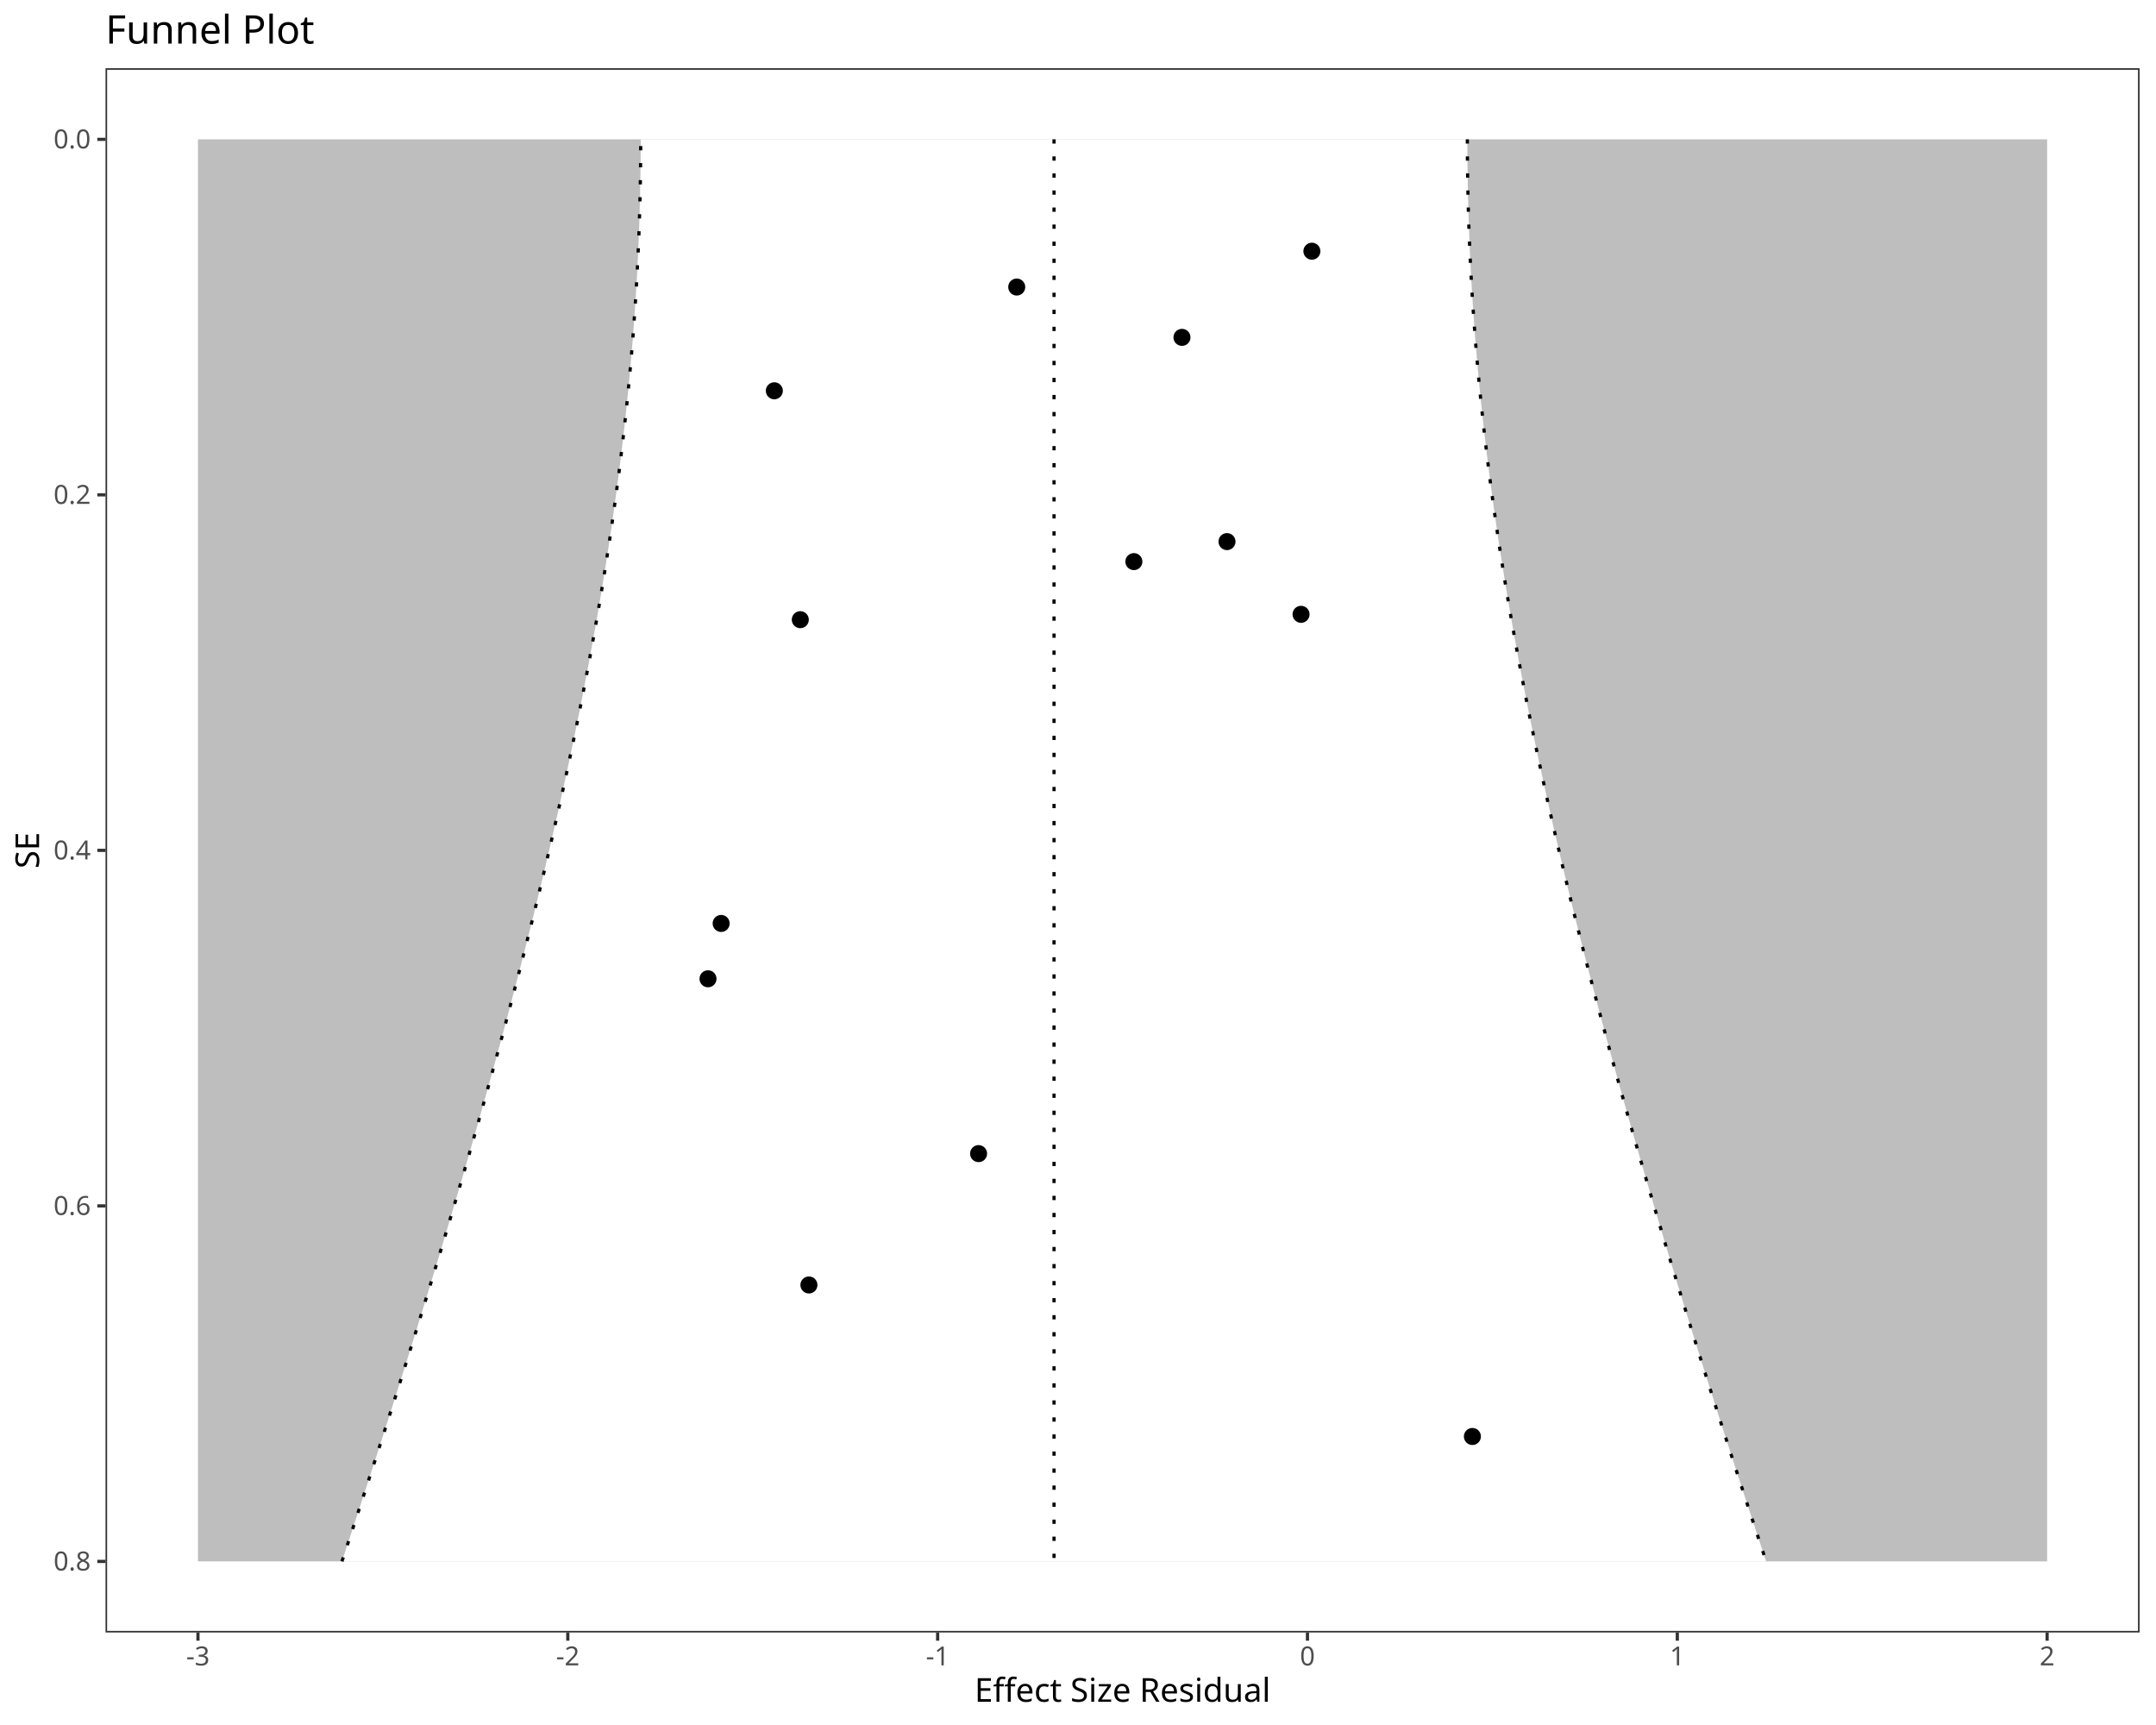
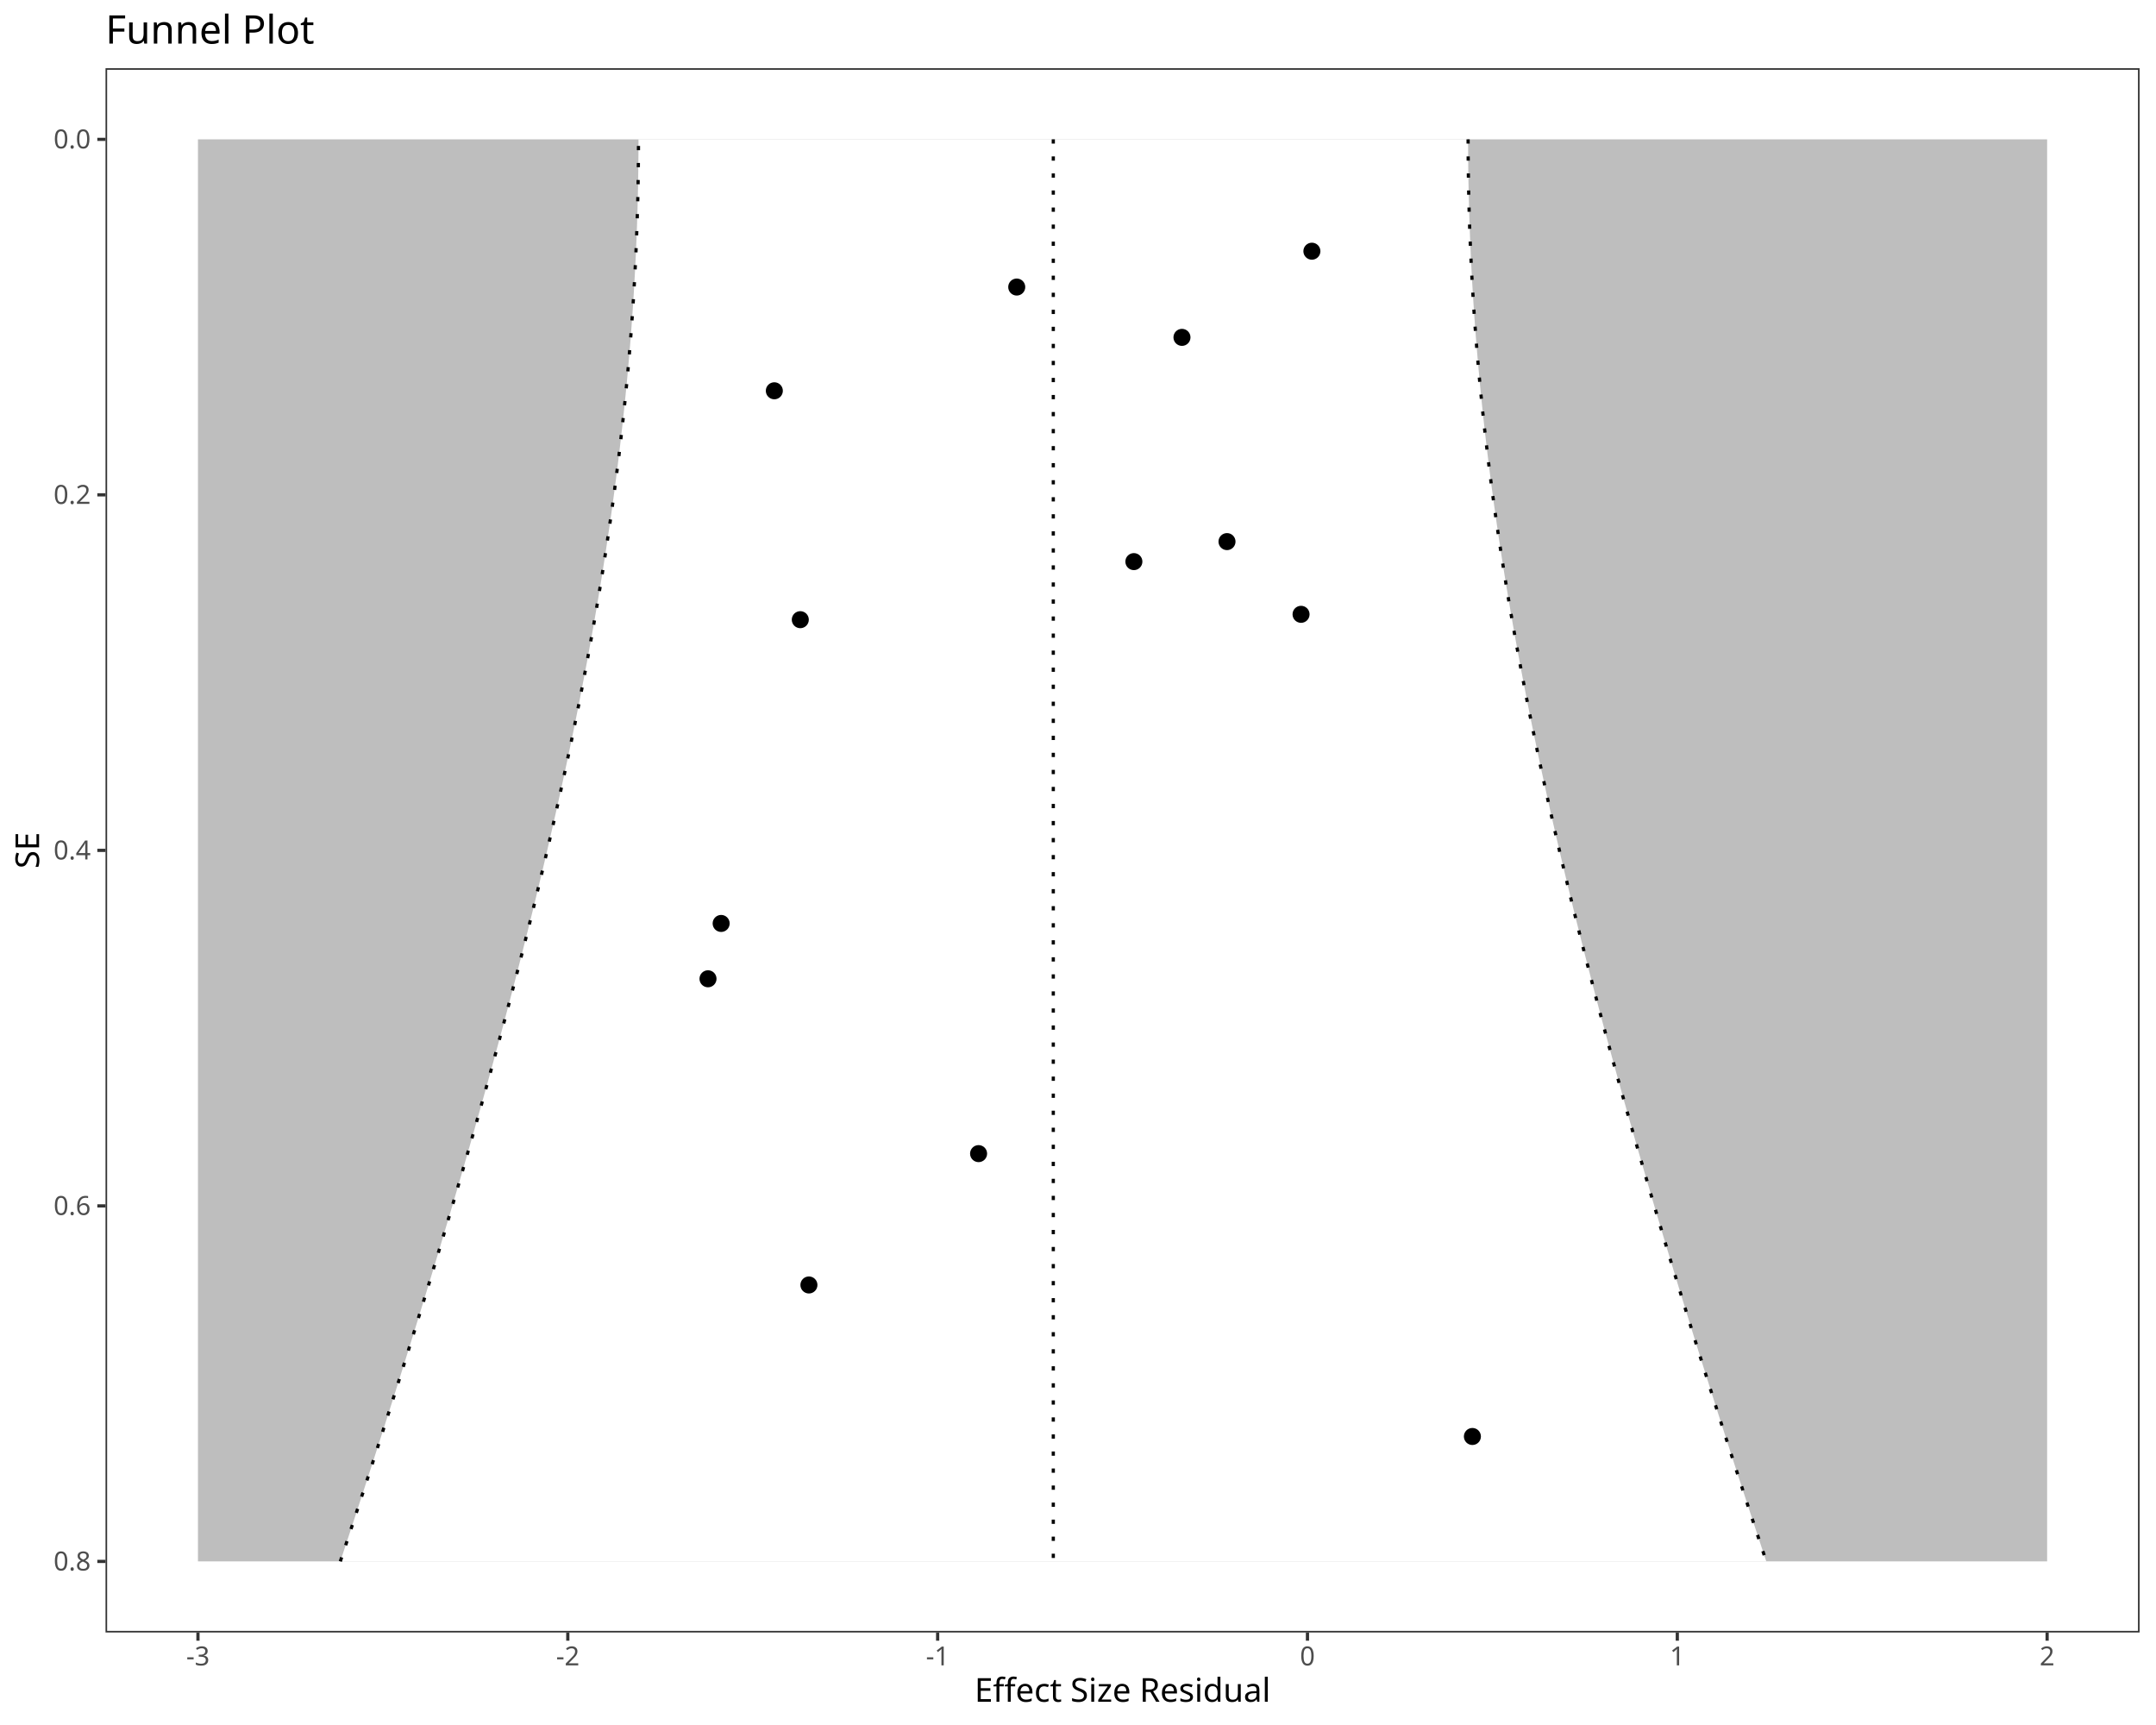
<svg xmlns="http://www.w3.org/2000/svg" class="svglite" data-engine-version="2.0" width="720.00pt" height="576.00pt" viewBox="0 0 720.00 576.00">
  <defs>
    <style type="text/css">
    .svglite line, .svglite polyline, .svglite polygon, .svglite path, .svglite rect, .svglite circle {
      fill: none;
      stroke: #000000;
      stroke-linecap: round;
      stroke-linejoin: round;
      stroke-miterlimit: 10.00;
    }
  </style>
  </defs>
  <rect width="100%" height="100%" style="stroke: none; fill: #FFFFFF;" />
  <defs>
    <clipPath id="cpMC4wMHw3MjAuMDB8MC4wMHw1NzYuMDA=">
      <rect x="0.00" y="0.00" width="720.00" height="576.00" />
    </clipPath>
  </defs>
  <g clip-path="url(#cpMC4wMHw3MjAuMDB8MC4wMHw1NzYuMDA=)">
    <rect x="0.00" y="0.00" width="720.00" height="576.00" style="stroke-width: 1.07; stroke: #FFFFFF; fill: #FFFFFF;" />
  </g>
  <defs>
    <clipPath id="cpMzUuMjR8NzE0LjUyfDIyLjc4fDU0NS4xMQ==">
      <rect x="35.24" y="22.78" width="679.28" height="522.33" />
    </clipPath>
  </defs>
  <g clip-path="url(#cpMzUuMjR8NzE0LjUyfDIyLjc4fDU0NS4xMQ==)">
    <rect x="35.24" y="22.78" width="679.28" height="522.33" style="stroke-width: 1.07; stroke: none; fill: #FFFFFF;" />
    <polygon points="66.11,46.53 683.64,46.53 683.64,521.37 66.11,521.37 " style="stroke-width: 1.07; stroke: none; stroke-linecap: butt; fill: #BEBEBE;" />
-     <polygon points="114.19,521.37 115.78,516.57 117.36,511.78 118.94,506.98 120.51,502.18 122.08,497.39 123.64,492.59 125.20,487.80 126.75,483.00 128.29,478.20 129.82,473.41 131.35,468.61 132.88,463.81 134.39,459.02 135.90,454.22 137.40,449.42 138.90,444.63 140.38,439.83 141.86,435.03 143.33,430.24 144.79,425.44 146.25,420.65 147.70,415.85 149.13,411.05 150.56,406.26 151.98,401.46 153.39,396.66 154.80,391.87 156.19,387.07 157.57,382.27 158.94,377.48 160.31,372.68 161.66,367.89 163.00,363.09 164.33,358.29 165.65,353.50 166.96,348.70 168.26,343.90 169.54,339.11 170.81,334.31 172.07,329.51 173.32,324.72 174.56,319.92 175.78,315.12 176.99,310.33 178.19,305.53 179.37,300.74 180.54,295.94 181.69,291.14 182.83,286.35 183.95,281.55 185.06,276.75 186.15,271.96 187.23,267.16 188.29,262.36 189.33,257.57 190.36,252.77 191.37,247.97 192.36,243.18 193.33,238.38 194.29,233.59 195.22,228.79 196.14,223.99 197.04,219.20 197.92,214.40 198.78,209.60 199.62,204.81 200.44,200.01 201.23,195.21 202.01,190.42 202.76,185.62 203.50,180.83 204.21,176.03 204.89,171.23 205.56,166.44 206.20,161.64 206.82,156.84 207.41,152.05 207.98,147.25 208.53,142.45 209.05,137.66 209.55,132.86 210.02,128.06 210.46,123.27 210.88,118.47 211.28,113.68 211.64,108.88 211.98,104.08 212.30,99.29 212.59,94.49 212.85,89.69 213.08,84.90 213.29,80.10 213.47,75.30 213.62,70.51 213.74,65.71 213.84,60.91 213.91,56.12 213.95,51.32 213.97,46.53 490.02,46.53 490.04,51.32 490.08,56.12 490.15,60.91 490.25,65.71 490.37,70.51 490.52,75.30 490.70,80.10 490.91,84.90 491.14,89.69 491.40,94.49 491.69,99.29 492.01,104.08 492.35,108.88 492.71,113.68 493.11,118.47 493.53,123.27 493.97,128.06 494.44,132.86 494.94,137.66 495.46,142.45 496.01,147.25 496.58,152.05 497.17,156.84 497.79,161.64 498.43,166.44 499.10,171.23 499.78,176.03 500.49,180.83 501.23,185.62 501.98,190.42 502.76,195.21 503.55,200.01 504.37,204.81 505.21,209.60 506.07,214.40 506.95,219.20 507.85,223.99 508.77,228.79 509.70,233.59 510.66,238.38 511.63,243.18 512.62,247.97 513.63,252.77 514.66,257.57 515.70,262.36 516.76,267.16 517.84,271.96 518.93,276.75 520.04,281.55 521.16,286.35 522.30,291.14 523.45,295.94 524.62,300.74 525.80,305.53 527.00,310.33 528.21,315.12 529.43,319.92 530.67,324.72 531.92,329.51 533.18,334.31 534.45,339.11 535.74,343.90 537.03,348.70 538.34,353.50 539.66,358.29 540.99,363.09 542.33,367.89 543.68,372.68 545.05,377.48 546.42,382.27 547.80,387.07 549.19,391.87 550.60,396.66 552.01,401.46 553.43,406.26 554.86,411.05 556.29,415.85 557.74,420.65 559.20,425.44 560.66,430.24 562.13,435.03 563.61,439.83 565.09,444.63 566.59,449.42 568.09,454.22 569.60,459.02 571.11,463.81 572.64,468.61 574.17,473.41 575.70,478.20 577.25,483.00 578.79,487.80 580.35,492.59 581.91,497.39 583.48,502.18 585.05,506.98 586.63,511.78 588.22,516.57 589.81,521.37 " style="stroke-width: 1.07; stroke: none; stroke-linecap: butt; fill: #FFFFFF;" />
-     <polyline points="352.00,46.53 352.00,51.32 352.00,56.12 352.00,60.91 352.00,65.71 352.00,70.51 352.00,75.30 352.00,80.10 352.00,84.90 352.00,89.69 352.00,94.49 352.00,99.29 352.00,104.08 352.00,108.88 352.00,113.68 352.00,118.47 352.00,123.27 352.00,128.06 352.00,132.86 352.00,137.66 352.00,142.45 352.00,147.25 352.00,152.05 352.00,156.84 352.00,161.64 352.00,166.44 352.00,171.23 352.00,176.03 352.00,180.83 352.00,185.62 352.00,190.42 352.00,195.21 352.00,200.01 352.00,204.81 352.00,209.60 352.00,214.40 352.00,219.20 352.00,223.99 352.00,228.79 352.00,233.59 352.00,238.38 352.00,243.18 352.00,247.97 352.00,252.77 352.00,257.57 352.00,262.36 352.00,267.16 352.00,271.96 352.00,276.75 352.00,281.55 352.00,286.35 352.00,291.14 352.00,295.94 352.00,300.74 352.00,305.53 352.00,310.33 352.00,315.12 352.00,319.92 352.00,324.72 352.00,329.51 352.00,334.31 352.00,339.11 352.00,343.90 352.00,348.70 352.00,353.50 352.00,358.29 352.00,363.09 352.00,367.89 352.00,372.68 352.00,377.48 352.00,382.27 352.00,387.07 352.00,391.87 352.00,396.66 352.00,401.46 352.00,406.26 352.00,411.05 352.00,415.85 352.00,420.65 352.00,425.44 352.00,430.24 352.00,435.03 352.00,439.83 352.00,444.63 352.00,449.42 352.00,454.22 352.00,459.02 352.00,463.81 352.00,468.61 352.00,473.41 352.00,478.20 352.00,483.00 352.00,487.80 352.00,492.59 352.00,497.39 352.00,502.18 352.00,506.98 352.00,511.78 352.00,516.57 352.00,521.37 " style="stroke-width: 1.07; stroke-dasharray: 1.42,4.27; stroke-linecap: butt;" />
-     <polyline points="114.19,521.37 115.78,516.57 117.36,511.78 118.94,506.98 120.51,502.18 122.08,497.39 123.64,492.59 125.20,487.80 126.75,483.00 128.29,478.20 129.82,473.41 131.35,468.61 132.88,463.81 134.39,459.02 135.90,454.22 137.40,449.42 138.90,444.63 140.38,439.83 141.86,435.03 143.33,430.24 144.79,425.44 146.25,420.65 147.70,415.85 149.13,411.05 150.56,406.26 151.98,401.46 153.39,396.66 154.80,391.87 156.19,387.07 157.57,382.27 158.94,377.48 160.31,372.68 161.66,367.89 163.00,363.09 164.33,358.29 165.65,353.50 166.96,348.70 168.26,343.90 169.54,339.11 170.81,334.31 172.07,329.51 173.32,324.72 174.56,319.92 175.78,315.12 176.99,310.33 178.19,305.53 179.37,300.74 180.54,295.94 181.69,291.14 182.83,286.35 183.95,281.55 185.06,276.75 186.15,271.96 187.23,267.16 188.29,262.36 189.33,257.57 190.36,252.77 191.37,247.97 192.36,243.18 193.33,238.38 194.29,233.59 195.22,228.79 196.14,223.99 197.04,219.20 197.92,214.40 198.78,209.60 199.62,204.81 200.44,200.01 201.23,195.21 202.01,190.42 202.76,185.62 203.50,180.83 204.21,176.03 204.89,171.23 205.56,166.44 206.20,161.64 206.82,156.84 207.41,152.05 207.98,147.25 208.53,142.45 209.05,137.66 209.55,132.86 210.02,128.06 210.46,123.27 210.88,118.47 211.28,113.68 211.64,108.88 211.98,104.08 212.30,99.29 212.59,94.49 212.85,89.69 213.08,84.90 213.29,80.10 213.47,75.30 213.62,70.51 213.74,65.71 213.84,60.91 213.91,56.12 213.95,51.32 213.97,46.53 " style="stroke-width: 1.07; stroke-dasharray: 1.42,4.27; stroke-linecap: butt;" />
-     <polyline points="490.02,46.53 490.04,51.32 490.08,56.12 490.15,60.91 490.25,65.71 490.37,70.51 490.52,75.30 490.70,80.10 490.91,84.90 491.14,89.69 491.40,94.49 491.69,99.29 492.01,104.08 492.35,108.88 492.71,113.68 493.11,118.47 493.53,123.27 493.97,128.06 494.44,132.86 494.94,137.66 495.46,142.45 496.01,147.25 496.58,152.05 497.17,156.84 497.79,161.64 498.43,166.44 499.10,171.23 499.78,176.03 500.49,180.83 501.23,185.62 501.98,190.42 502.76,195.21 503.55,200.01 504.37,204.81 505.21,209.60 506.07,214.40 506.95,219.20 507.85,223.99 508.77,228.79 509.70,233.59 510.66,238.38 511.63,243.18 512.62,247.97 513.63,252.77 514.66,257.57 515.70,262.36 516.76,267.16 517.84,271.96 518.93,276.75 520.04,281.55 521.16,286.35 522.30,291.14 523.45,295.94 524.62,300.74 525.80,305.53 527.00,310.33 528.21,315.12 529.43,319.92 530.67,324.72 531.92,329.51 533.18,334.31 534.45,339.11 535.74,343.90 537.03,348.70 538.34,353.50 539.66,358.29 540.99,363.09 542.33,367.89 543.68,372.68 545.05,377.48 546.42,382.27 547.80,387.07 549.19,391.87 550.60,396.66 552.01,401.46 553.43,406.26 554.86,411.05 556.29,415.85 557.74,420.65 559.20,425.44 560.66,430.24 562.13,435.03 563.61,439.83 565.09,444.63 566.59,449.42 568.09,454.22 569.60,459.02 571.11,463.81 572.64,468.61 574.17,473.41 575.70,478.20 577.25,483.00 578.79,487.80 580.35,492.59 581.91,497.39 583.48,502.18 585.05,506.98 586.63,511.78 588.22,516.57 589.81,521.37 " style="stroke-width: 1.07; stroke-dasharray: 1.42,4.27; stroke-linecap: butt;" />
+     <polygon points="113.65,521.37 115.24,516.57 116.82,511.78 118.40,506.98 119.97,502.18 121.54,497.39 123.10,492.59 124.65,487.80 126.20,483.00 127.74,478.20 129.27,473.41 130.80,468.61 132.32,463.81 133.83,459.02 135.34,454.22 136.84,449.42 138.33,444.63 139.81,439.83 141.29,435.03 142.76,430.24 144.22,425.44 145.67,420.65 147.12,415.85 148.55,411.05 149.98,406.26 151.40,401.46 152.81,396.66 154.20,391.87 155.59,387.07 156.97,382.27 158.34,377.48 159.70,372.68 161.05,367.89 162.39,363.09 163.72,358.29 165.04,353.50 166.34,348.70 167.64,343.90 168.92,339.11 170.19,334.31 171.45,329.51 172.70,324.72 173.93,319.92 175.15,315.12 176.36,310.33 177.55,305.53 178.73,300.74 179.89,295.94 181.04,291.14 182.18,286.35 183.30,281.55 184.40,276.75 185.49,271.96 186.57,267.16 187.63,262.36 188.67,257.57 189.69,252.77 190.70,247.97 191.69,243.18 192.66,238.38 193.61,233.59 194.54,228.79 195.46,223.99 196.36,219.20 197.23,214.40 198.09,209.60 198.92,204.81 199.74,200.01 200.54,195.21 201.31,190.42 202.06,185.62 202.79,180.83 203.50,176.03 204.19,171.23 204.85,166.44 205.49,161.64 206.10,156.84 206.70,152.05 207.26,147.25 207.81,142.45 208.33,137.66 208.82,132.86 209.29,128.06 209.74,123.27 210.15,118.47 210.55,113.68 210.91,108.88 211.25,104.08 211.57,99.29 211.85,94.49 212.11,89.69 212.35,84.90 212.55,80.10 212.73,75.30 212.88,70.51 213.01,65.71 213.10,60.91 213.17,56.12 213.21,51.32 213.23,46.53 490.27,46.53 490.29,51.32 490.33,56.12 490.40,60.91 490.50,65.71 490.62,70.51 490.77,75.30 490.95,80.10 491.16,84.90 491.39,89.69 491.65,94.49 491.94,99.29 492.25,104.08 492.59,108.88 492.96,113.68 493.35,118.47 493.77,123.27 494.21,128.06 494.68,132.86 495.17,137.66 495.69,142.45 496.24,147.25 496.81,152.05 497.40,156.84 498.01,161.64 498.65,166.44 499.32,171.23 500.00,176.03 500.71,180.83 501.44,185.62 502.19,190.42 502.97,195.21 503.76,200.01 504.58,204.81 505.41,209.60 506.27,214.40 507.15,219.20 508.04,223.99 508.96,228.79 509.89,233.59 510.84,238.38 511.82,243.18 512.81,247.97 513.81,252.77 514.84,257.57 515.88,262.36 516.93,267.16 518.01,271.96 519.10,276.75 520.20,281.55 521.32,286.35 522.46,291.14 523.61,295.94 524.77,300.74 525.95,305.53 527.15,310.33 528.35,315.12 529.57,319.92 530.81,324.72 532.05,329.51 533.31,334.31 534.58,339.11 535.86,343.90 537.16,348.70 538.46,353.50 539.78,358.29 541.11,363.09 542.45,367.89 543.80,372.68 545.16,377.48 546.53,382.27 547.91,387.07 549.30,391.87 550.70,396.66 552.10,401.46 553.52,406.26 554.95,411.05 556.38,415.85 557.83,420.65 559.28,425.44 560.74,430.24 562.21,435.03 563.69,439.83 565.17,444.63 566.66,449.42 568.16,454.22 569.67,459.02 571.18,463.81 572.70,468.61 574.23,473.41 575.76,478.20 577.30,483.00 578.85,487.80 580.40,492.59 581.96,497.39 583.53,502.18 585.10,506.98 586.68,511.78 588.26,516.57 589.85,521.37 " style="stroke-width: 1.07; stroke: none; stroke-linecap: butt; fill: #FFFFFF;" />
+     <polyline points="351.75,46.53 351.75,51.32 351.75,56.12 351.75,60.91 351.75,65.71 351.75,70.51 351.75,75.30 351.75,80.10 351.75,84.90 351.75,89.69 351.75,94.49 351.75,99.29 351.75,104.08 351.75,108.88 351.75,113.68 351.75,118.47 351.75,123.27 351.75,128.06 351.75,132.86 351.75,137.66 351.75,142.45 351.75,147.25 351.75,152.05 351.75,156.84 351.75,161.64 351.75,166.44 351.75,171.23 351.75,176.03 351.75,180.83 351.75,185.62 351.75,190.42 351.75,195.21 351.75,200.01 351.75,204.81 351.75,209.60 351.75,214.40 351.75,219.20 351.75,223.99 351.75,228.79 351.75,233.59 351.75,238.38 351.75,243.18 351.75,247.97 351.75,252.77 351.75,257.57 351.75,262.36 351.75,267.16 351.75,271.96 351.75,276.75 351.75,281.55 351.75,286.35 351.75,291.14 351.75,295.94 351.75,300.74 351.75,305.53 351.75,310.33 351.75,315.12 351.75,319.92 351.75,324.72 351.75,329.51 351.75,334.31 351.75,339.11 351.75,343.90 351.75,348.70 351.75,353.50 351.75,358.29 351.75,363.09 351.75,367.89 351.75,372.68 351.75,377.48 351.75,382.27 351.75,387.07 351.75,391.87 351.75,396.66 351.75,401.46 351.75,406.26 351.75,411.05 351.75,415.85 351.75,420.65 351.75,425.44 351.75,430.24 351.75,435.03 351.75,439.83 351.75,444.63 351.75,449.42 351.75,454.22 351.75,459.02 351.75,463.81 351.75,468.61 351.75,473.41 351.75,478.20 351.75,483.00 351.75,487.80 351.75,492.59 351.75,497.39 351.75,502.18 351.75,506.98 351.75,511.78 351.75,516.57 351.75,521.37 " style="stroke-width: 1.07; stroke-dasharray: 1.42,4.27; stroke-linecap: butt;" />
+     <polyline points="113.65,521.37 115.24,516.57 116.82,511.78 118.40,506.98 119.97,502.18 121.54,497.39 123.10,492.59 124.65,487.80 126.20,483.00 127.74,478.20 129.27,473.41 130.80,468.61 132.32,463.81 133.83,459.02 135.34,454.22 136.84,449.42 138.33,444.63 139.81,439.83 141.29,435.03 142.76,430.24 144.22,425.44 145.67,420.65 147.12,415.85 148.55,411.05 149.98,406.26 151.40,401.46 152.81,396.66 154.20,391.87 155.59,387.07 156.97,382.27 158.34,377.48 159.70,372.68 161.05,367.89 162.39,363.09 163.72,358.29 165.04,353.50 166.34,348.70 167.64,343.90 168.92,339.11 170.19,334.31 171.45,329.51 172.70,324.72 173.93,319.92 175.15,315.12 176.36,310.33 177.55,305.53 178.73,300.74 179.89,295.94 181.04,291.14 182.18,286.35 183.30,281.55 184.40,276.75 185.49,271.96 186.57,267.16 187.63,262.36 188.67,257.57 189.69,252.77 190.70,247.97 191.69,243.18 192.66,238.38 193.61,233.59 194.54,228.79 195.46,223.99 196.36,219.20 197.23,214.40 198.09,209.60 198.92,204.81 199.74,200.01 200.54,195.21 201.31,190.42 202.06,185.62 202.79,180.83 203.50,176.03 204.19,171.23 204.85,166.44 205.49,161.64 206.10,156.84 206.70,152.05 207.26,147.25 207.81,142.45 208.33,137.66 208.82,132.86 209.29,128.06 209.74,123.27 210.15,118.47 210.55,113.68 210.91,108.88 211.25,104.08 211.57,99.29 211.85,94.49 212.11,89.69 212.35,84.90 212.55,80.10 212.73,75.30 212.88,70.51 213.01,65.71 213.10,60.91 213.17,56.12 213.21,51.32 213.23,46.53 " style="stroke-width: 1.07; stroke-dasharray: 1.42,4.27; stroke-linecap: butt;" />
+     <polyline points="490.27,46.53 490.29,51.32 490.33,56.12 490.40,60.91 490.50,65.71 490.62,70.51 490.77,75.30 490.95,80.10 491.16,84.90 491.39,89.69 491.65,94.49 491.94,99.29 492.25,104.08 492.59,108.88 492.96,113.68 493.35,118.47 493.77,123.27 494.21,128.06 494.68,132.86 495.17,137.66 495.69,142.45 496.24,147.25 496.81,152.05 497.40,156.84 498.01,161.64 498.65,166.44 499.32,171.23 500.00,176.03 500.71,180.83 501.44,185.62 502.19,190.42 502.97,195.21 503.76,200.01 504.58,204.81 505.41,209.60 506.27,214.40 507.15,219.20 508.04,223.99 508.96,228.79 509.89,233.59 510.84,238.38 511.82,243.18 512.81,247.97 513.81,252.77 514.84,257.57 515.88,262.36 516.93,267.16 518.01,271.96 519.10,276.75 520.20,281.55 521.32,286.35 522.46,291.14 523.61,295.94 524.77,300.74 525.95,305.53 527.15,310.33 528.35,315.12 529.57,319.92 530.81,324.72 532.05,329.51 533.31,334.31 534.58,339.11 535.86,343.90 537.16,348.70 538.46,353.50 539.78,358.29 541.11,363.09 542.45,367.89 543.80,372.68 545.16,377.48 546.53,382.27 547.91,387.07 549.30,391.87 550.70,396.66 552.10,401.46 553.52,406.26 554.95,411.05 556.38,415.85 557.83,420.65 559.28,425.44 560.74,430.24 562.21,435.03 563.69,439.83 565.17,444.63 566.66,449.42 568.16,454.22 569.67,459.02 571.18,463.81 572.70,468.61 574.23,473.41 575.76,478.20 577.30,483.00 578.85,487.80 580.40,492.59 581.96,497.39 583.53,502.18 585.10,506.98 586.68,511.78 588.26,516.57 589.85,521.37 " style="stroke-width: 1.07; stroke-dasharray: 1.42,4.27; stroke-linecap: butt;" />
    <circle cx="326.80" cy="385.21" r="2.49" style="stroke-width: 0.71; fill: #000000;" />
    <circle cx="240.83" cy="308.35" r="2.49" style="stroke-width: 0.71; fill: #000000;" />
    <circle cx="270.14" cy="429.07" r="2.49" style="stroke-width: 0.71; fill: #000000;" />
    <circle cx="258.59" cy="130.49" r="2.49" style="stroke-width: 0.71; fill: #000000;" />
    <circle cx="409.76" cy="180.85" r="2.49" style="stroke-width: 0.71; fill: #000000;" />
    <circle cx="339.54" cy="95.85" r="2.49" style="stroke-width: 0.71; fill: #000000;" />
    <circle cx="236.44" cy="326.83" r="2.49" style="stroke-width: 0.71; fill: #000000;" />
    <circle cx="438.11" cy="83.88" r="2.49" style="stroke-width: 0.71; fill: #000000;" />
    <circle cx="378.66" cy="187.53" r="2.49" style="stroke-width: 0.71; fill: #000000;" />
    <circle cx="267.26" cy="206.92" r="2.49" style="stroke-width: 0.71; fill: #000000;" />
    <circle cx="394.72" cy="112.65" r="2.49" style="stroke-width: 0.71; fill: #000000;" />
    <circle cx="491.71" cy="479.66" r="2.49" style="stroke-width: 0.71; fill: #000000;" />
    <circle cx="434.49" cy="205.13" r="2.49" style="stroke-width: 0.71; fill: #000000;" />
    <rect x="35.24" y="22.78" width="679.28" height="522.33" style="stroke-width: 1.07; stroke: #333333;" />
  </g>
  <g clip-path="url(#cpMC4wMHw3MjAuMDB8MC4wMHw1NzYuMDA=)">
    <text x="30.31" y="524.40" text-anchor="end" style="font-size: 8.80px; fill: #4D4D4D; font-family: sans;" textLength="12.23px" lengthAdjust="spacingAndGlyphs">0.8</text>
    <text x="30.31" y="405.69" text-anchor="end" style="font-size: 8.80px; fill: #4D4D4D; font-family: sans;" textLength="12.23px" lengthAdjust="spacingAndGlyphs">0.6</text>
    <text x="30.31" y="286.98" text-anchor="end" style="font-size: 8.80px; fill: #4D4D4D; font-family: sans;" textLength="12.23px" lengthAdjust="spacingAndGlyphs">0.4</text>
    <text x="30.31" y="168.26" text-anchor="end" style="font-size: 8.80px; fill: #4D4D4D; font-family: sans;" textLength="12.23px" lengthAdjust="spacingAndGlyphs">0.2</text>
    <text x="30.31" y="49.55" text-anchor="end" style="font-size: 8.80px; fill: #4D4D4D; font-family: sans;" textLength="12.23px" lengthAdjust="spacingAndGlyphs">0.0</text>
    <polyline points="32.50,521.37 35.24,521.37 " style="stroke-width: 1.07; stroke: #333333; stroke-linecap: butt;" />
    <polyline points="32.50,402.66 35.24,402.66 " style="stroke-width: 1.07; stroke: #333333; stroke-linecap: butt;" />
    <polyline points="32.50,283.95 35.24,283.95 " style="stroke-width: 1.07; stroke: #333333; stroke-linecap: butt;" />
    <polyline points="32.50,165.24 35.24,165.24 " style="stroke-width: 1.07; stroke: #333333; stroke-linecap: butt;" />
    <polyline points="32.50,46.53 35.24,46.53 " style="stroke-width: 1.07; stroke: #333333; stroke-linecap: butt;" />
    <polyline points="66.11,547.85 66.11,545.11 " style="stroke-width: 1.07; stroke: #333333; stroke-linecap: butt;" />
    <polyline points="189.62,547.85 189.62,545.11 " style="stroke-width: 1.07; stroke: #333333; stroke-linecap: butt;" />
    <polyline points="313.13,547.85 313.13,545.11 " style="stroke-width: 1.07; stroke: #333333; stroke-linecap: butt;" />
    <polyline points="436.63,547.85 436.63,545.11 " style="stroke-width: 1.07; stroke: #333333; stroke-linecap: butt;" />
    <polyline points="560.14,547.85 560.14,545.11 " style="stroke-width: 1.07; stroke: #333333; stroke-linecap: butt;" />
    <polyline points="683.64,547.85 683.64,545.11 " style="stroke-width: 1.07; stroke: #333333; stroke-linecap: butt;" />
    <text x="66.11" y="556.10" text-anchor="middle" style="font-size: 8.80px; fill: #4D4D4D; font-family: sans;" textLength="7.82px" lengthAdjust="spacingAndGlyphs">-3</text>
    <text x="189.62" y="556.10" text-anchor="middle" style="font-size: 8.80px; fill: #4D4D4D; font-family: sans;" textLength="7.82px" lengthAdjust="spacingAndGlyphs">-2</text>
    <text x="313.13" y="556.10" text-anchor="middle" style="font-size: 8.80px; fill: #4D4D4D; font-family: sans;" textLength="7.82px" lengthAdjust="spacingAndGlyphs">-1</text>
    <text x="436.63" y="556.10" text-anchor="middle" style="font-size: 8.80px; fill: #4D4D4D; font-family: sans;" textLength="4.89px" lengthAdjust="spacingAndGlyphs">0</text>
    <text x="560.14" y="556.10" text-anchor="middle" style="font-size: 8.80px; fill: #4D4D4D; font-family: sans;" textLength="4.89px" lengthAdjust="spacingAndGlyphs">1</text>
    <text x="683.64" y="556.10" text-anchor="middle" style="font-size: 8.80px; fill: #4D4D4D; font-family: sans;" textLength="4.89px" lengthAdjust="spacingAndGlyphs">2</text>
    <text x="374.88" y="568.24" text-anchor="middle" style="font-size: 11.00px; font-family: sans;" textLength="98.45px" lengthAdjust="spacingAndGlyphs">Effect Size Residual</text>
    <text transform="translate(13.05,283.95) rotate(-90)" text-anchor="middle" style="font-size: 11.00px; font-family: sans;" textLength="14.68px" lengthAdjust="spacingAndGlyphs">SE</text>
    <text x="35.24" y="14.56" style="font-size: 13.20px; font-family: sans;" textLength="66.77px" lengthAdjust="spacingAndGlyphs">Funnel Plot</text>
  </g>
</svg>
